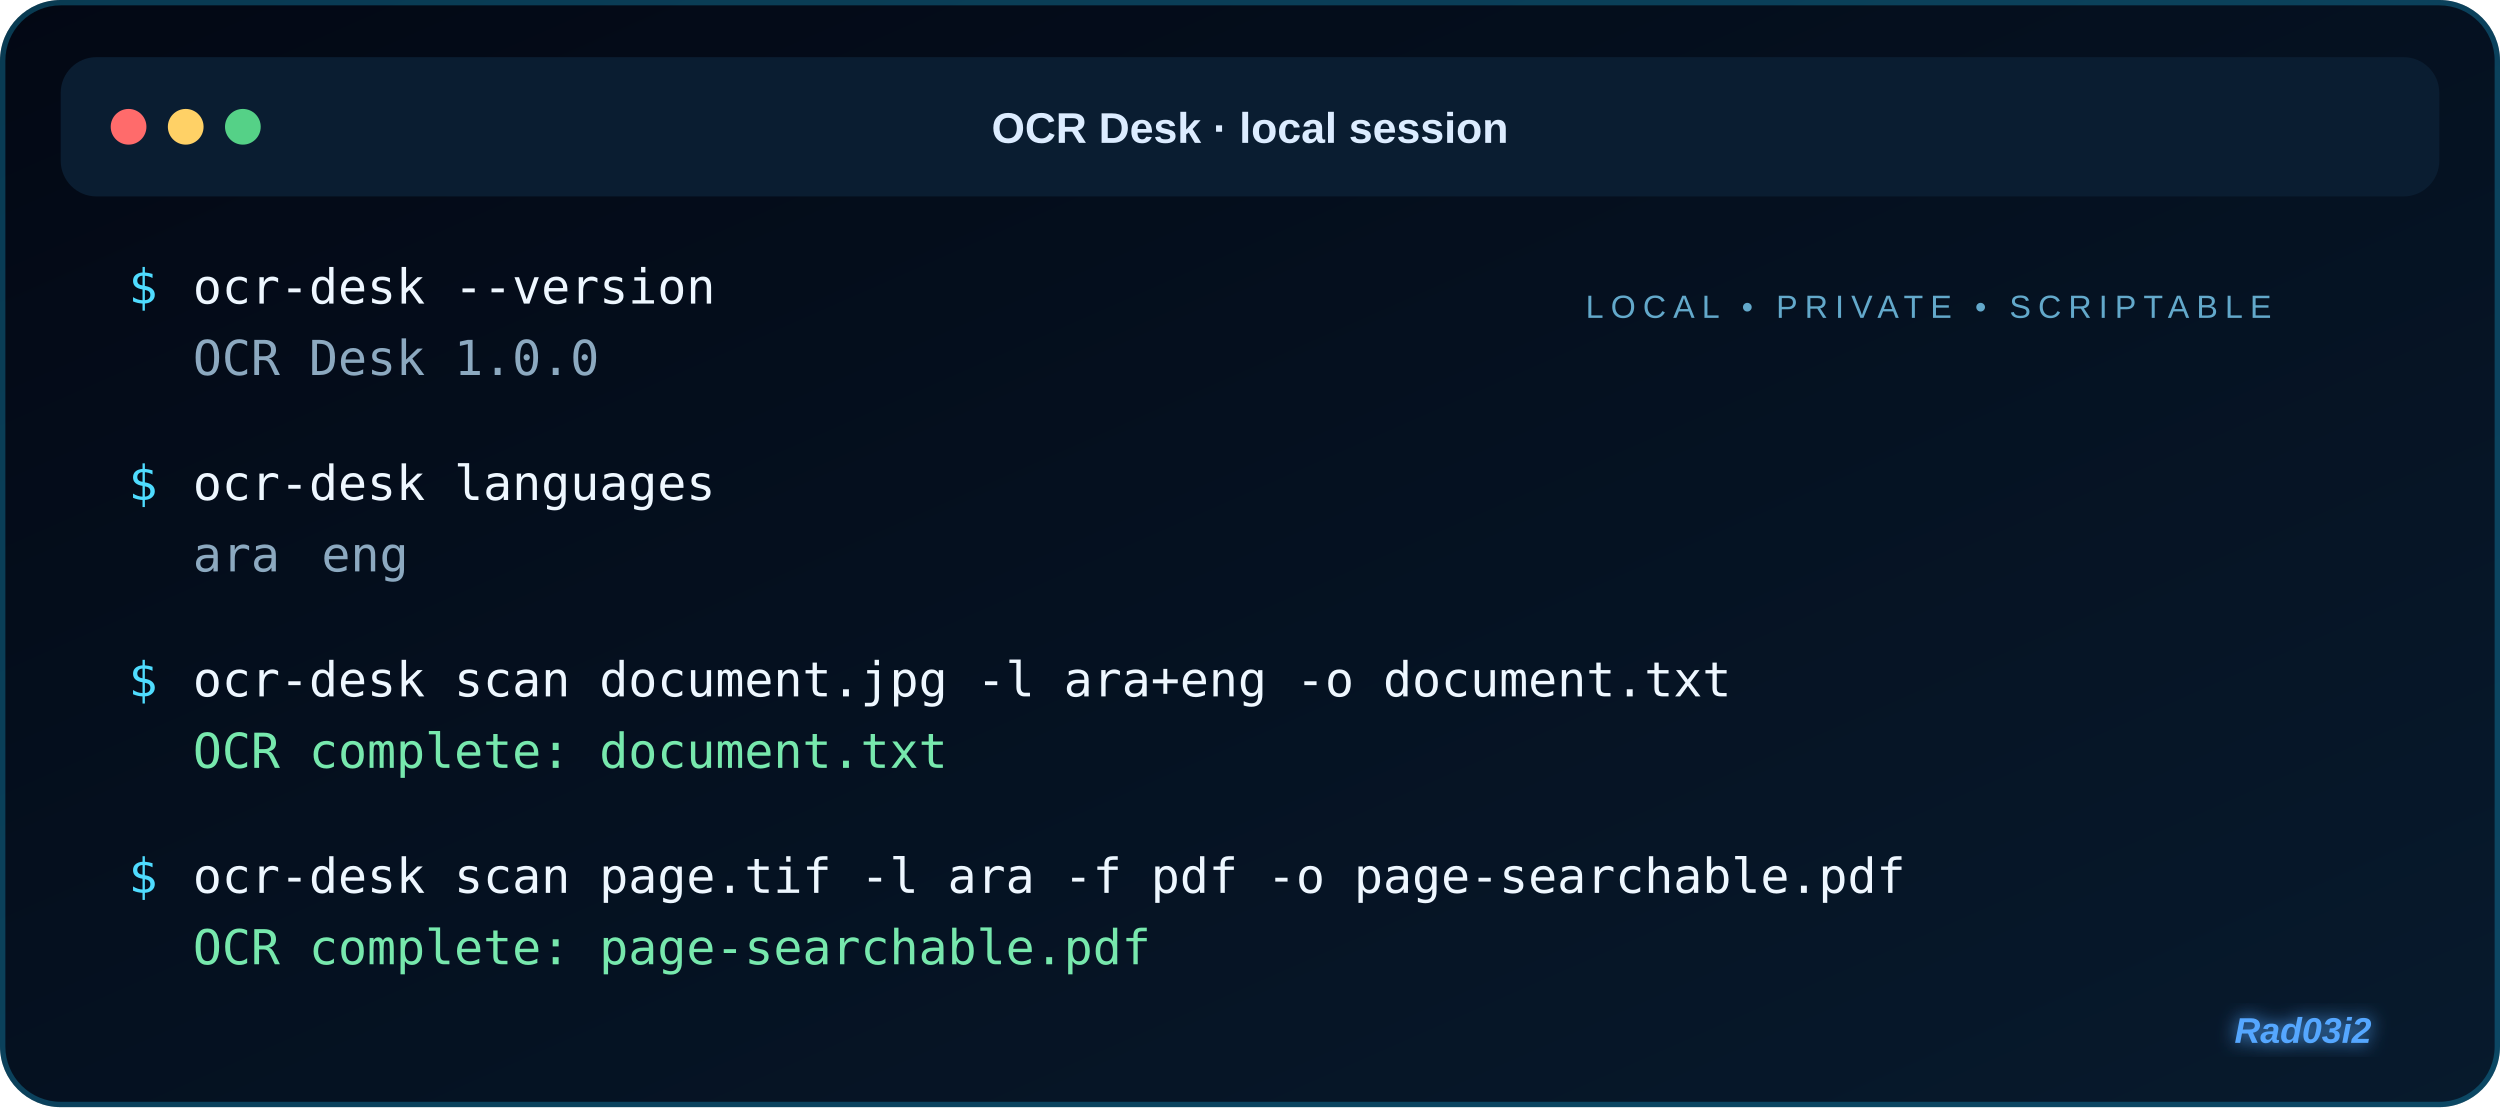
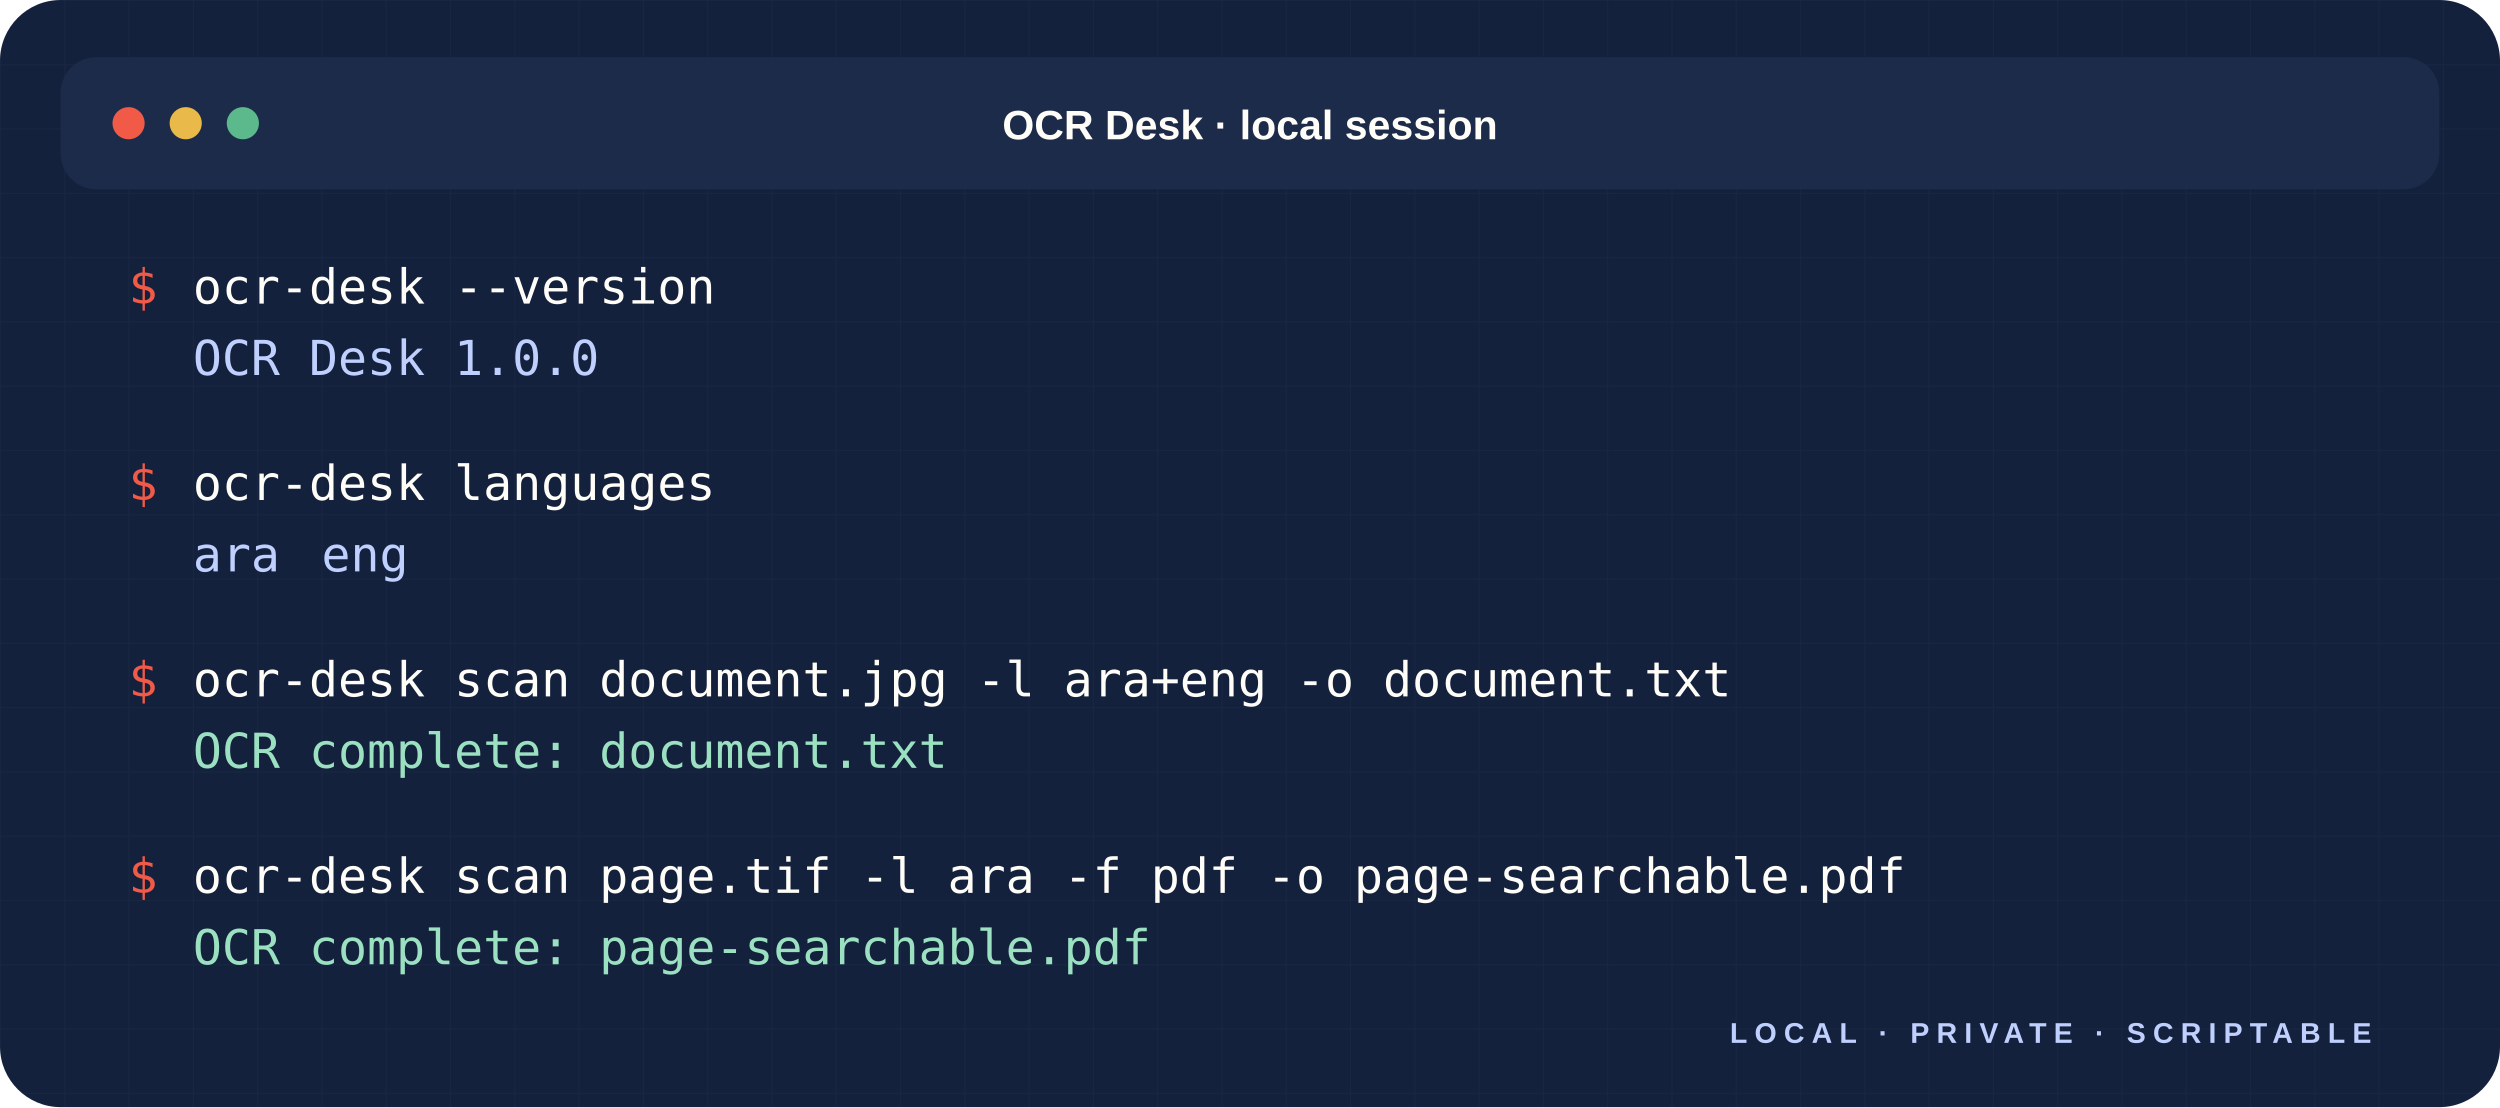
<svg xmlns="http://www.w3.org/2000/svg" width="1400" height="620" viewBox="0 0 1400 620" role="img" aria-labelledby="title desc">
  <defs>
-     <linearGradient id="bg" x1="0" y1="0" x2="1" y2="1">
-       <stop offset="0" stop-color="#030814" />
-       <stop offset="1" stop-color="#071a2d" />
-     </linearGradient>
-     <linearGradient id="cyan" x1="0" y1="0" x2="1" y2="0">
-       <stop offset="0" stop-color="#19e5ff" />
-       <stop offset="1" stop-color="#3a7bff" />
-     </linearGradient>
-     <filter id="glow" x="-50%" y="-50%" width="200%" height="200%">
-       <feGaussianBlur stdDeviation="5" result="b" />
-       <feMerge>
-         <feMergeNode in="b" />
-         <feMergeNode in="SourceGraphic" />
-       </feMerge>
-     </filter>
+     <pattern id="grid" width="36" height="36" patternUnits="userSpaceOnUse">
+       <path d="M36 0H0V36" fill="none" stroke="#BFD0FF" stroke-opacity=".035" />
+     </pattern>
  </defs>
-   <rect width="1400" height="620" rx="34" fill="url(#bg)" />
-   <rect x="1.5" y="1.5" width="1397" height="617" rx="32.5" fill="none" stroke="#1cbef5" stroke-opacity=".28" stroke-width="3" />
-   <rect x="34" y="32" width="1332" height="78" rx="20" fill="#0a1d31" />
-   <circle cx="72" cy="71" r="10" fill="#ff6b6b" />
-   <circle cx="104" cy="71" r="10" fill="#ffd166" />
-   <circle cx="136" cy="71" r="10" fill="#55d187" />
-   <text x="700" y="80" text-anchor="middle" font-family="Arial, sans-serif" font-size="24" font-weight="700" fill="#dcecff">OCR Desk · local session</text>
+   <rect width="1400" height="620" rx="34" fill="#14213D" />
+   <rect width="1400" height="620" rx="34" fill="url(#grid)" />
+   <rect x="34" y="32" width="1332" height="74" rx="20" fill="#1D2B4B" />
+   <circle cx="72" cy="69" r="9" fill="#F05A47" />
+   <circle cx="104" cy="69" r="9" fill="#E9B949" />
+   <circle cx="136" cy="69" r="9" fill="#5BB98C" />
+   <text x="700" y="78" text-anchor="middle" font-family="Arial, sans-serif" font-size="23" font-weight="700" fill="#FFFDF8">OCR Desk · local session</text>
  <g font-family="Consolas, Menlo, monospace" font-size="27">
-     <text x="72" y="170" fill="#4fdcff">$</text>
-     <text x="108" y="170" fill="#eef7ff">ocr-desk --version</text>
-     <text x="108" y="210" fill="#8ca9c0">OCR Desk 1.0.0</text>
-     <text x="72" y="280" fill="#4fdcff">$</text>
-     <text x="108" y="280" fill="#eef7ff">ocr-desk languages</text>
-     <text x="108" y="320" fill="#8ca9c0">ara</text>
-     <text x="180" y="320" fill="#8ca9c0">eng</text>
-     <text x="72" y="390" fill="#4fdcff">$</text>
-     <text x="108" y="390" fill="#eef7ff">ocr-desk scan document.jpg -l ara+eng -o document.txt</text>
-     <text x="108" y="430" fill="#77e8ad">OCR complete: document.txt</text>
-     <text x="72" y="500" fill="#4fdcff">$</text>
-     <text x="108" y="500" fill="#eef7ff">ocr-desk scan page.tif -l ara -f pdf -o page-searchable.pdf</text>
-     <text x="108" y="540" fill="#77e8ad">OCR complete: page-searchable.pdf</text>
+     <text x="72" y="170" fill="#F05A47">$</text>
+     <text x="108" y="170" fill="#FFFDF8">ocr-desk --version</text>
+     <text x="108" y="210" fill="#BFD0FF">OCR Desk 1.0.0</text>
+     <text x="72" y="280" fill="#F05A47">$</text>
+     <text x="108" y="280" fill="#FFFDF8">ocr-desk languages</text>
+     <text x="108" y="320" fill="#BFD0FF">ara</text>
+     <text x="180" y="320" fill="#BFD0FF">eng</text>
+     <text x="72" y="390" fill="#F05A47">$</text>
+     <text x="108" y="390" fill="#FFFDF8">ocr-desk scan document.jpg -l ara+eng -o document.txt</text>
+     <text x="108" y="430" fill="#9BE1C1">OCR complete: document.txt</text>
+     <text x="72" y="500" fill="#F05A47">$</text>
+     <text x="108" y="500" fill="#FFFDF8">ocr-desk scan page.tif -l ara -f pdf -o page-searchable.pdf</text>
+     <text x="108" y="540" fill="#9BE1C1">OCR complete: page-searchable.pdf</text>
  </g>
-   <path d="M1040 152h230" stroke="url(#cyan)" stroke-width="3" opacity=".5" />
-   <text x="1272" y="178" text-anchor="end" font-family="Arial, sans-serif" font-size="18" letter-spacing="4" fill="#63a9cb">LOCAL • PRIVATE • SCRIPTABLE</text>
-   <text x="1328" y="584" text-anchor="end" font-family="Arial, sans-serif" font-size="20" font-style="italic" font-weight="700" fill="#55a7ff" filter="url(#glow)">Rad03i2</text>
+   <text x="1328" y="584" text-anchor="end" font-family="Arial, sans-serif" font-size="16" font-weight="700" letter-spacing="4" fill="#BFD0FF">LOCAL · PRIVATE · SCRIPTABLE</text>
</svg>
